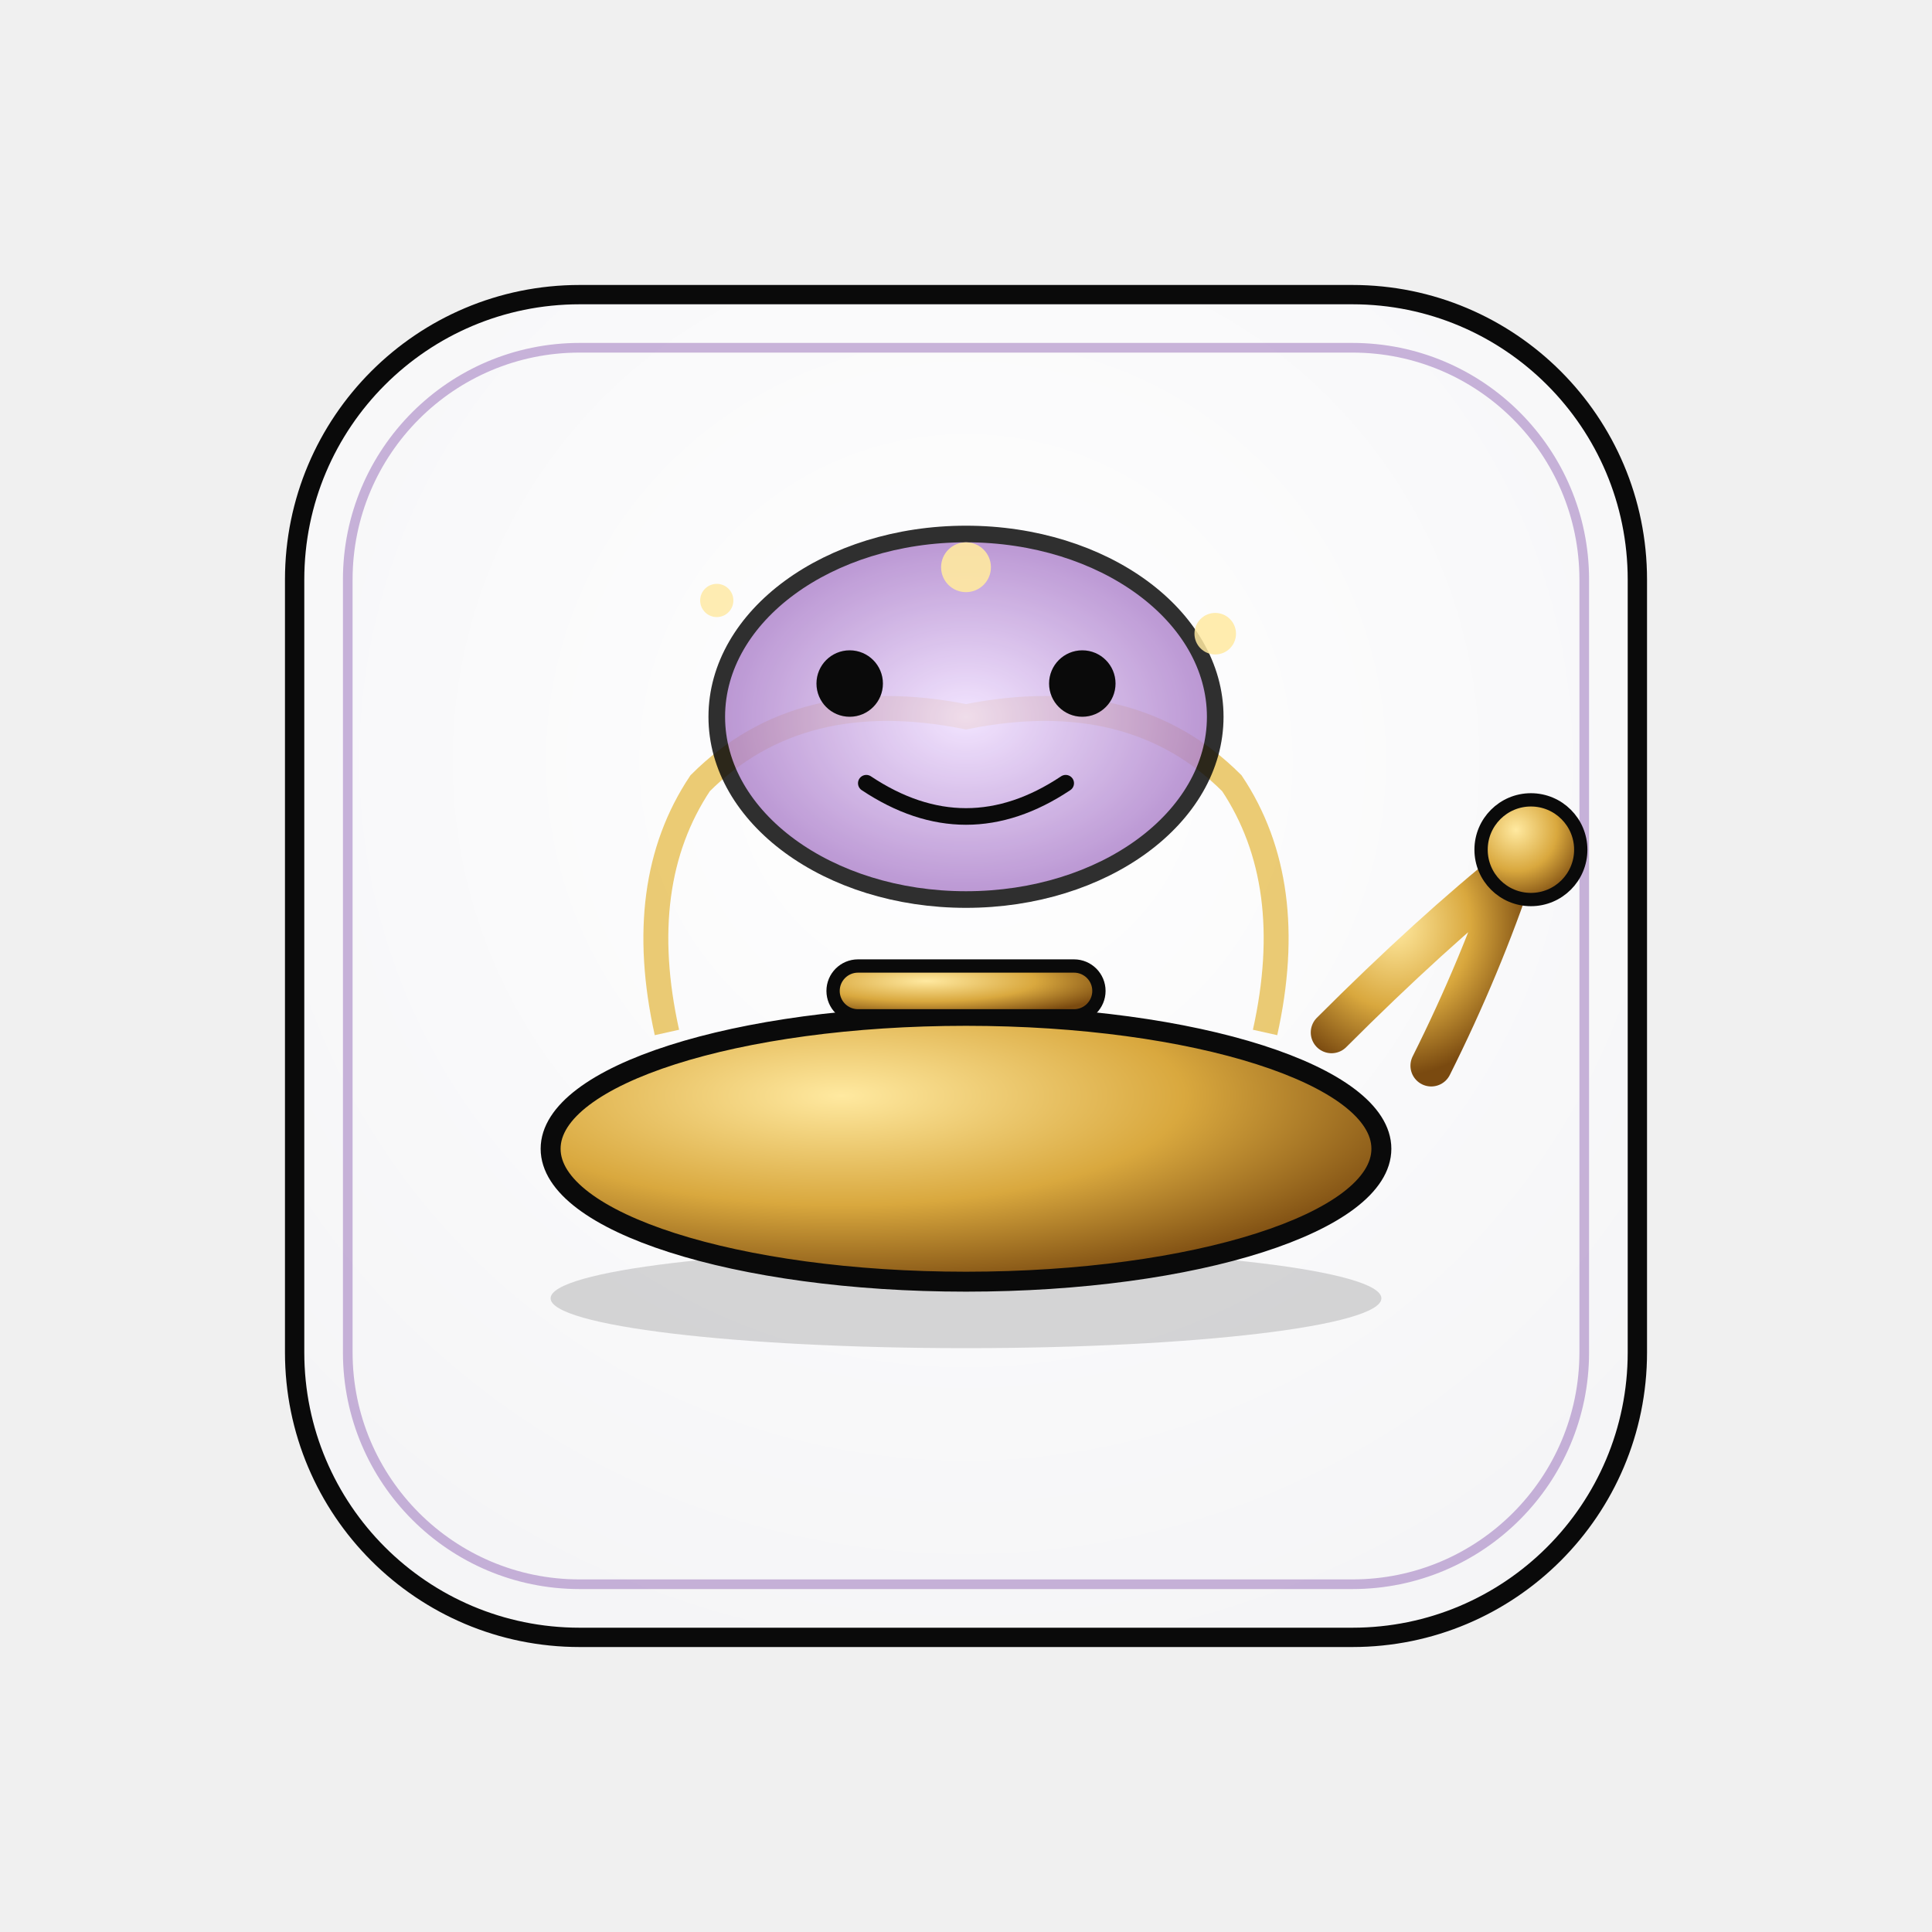
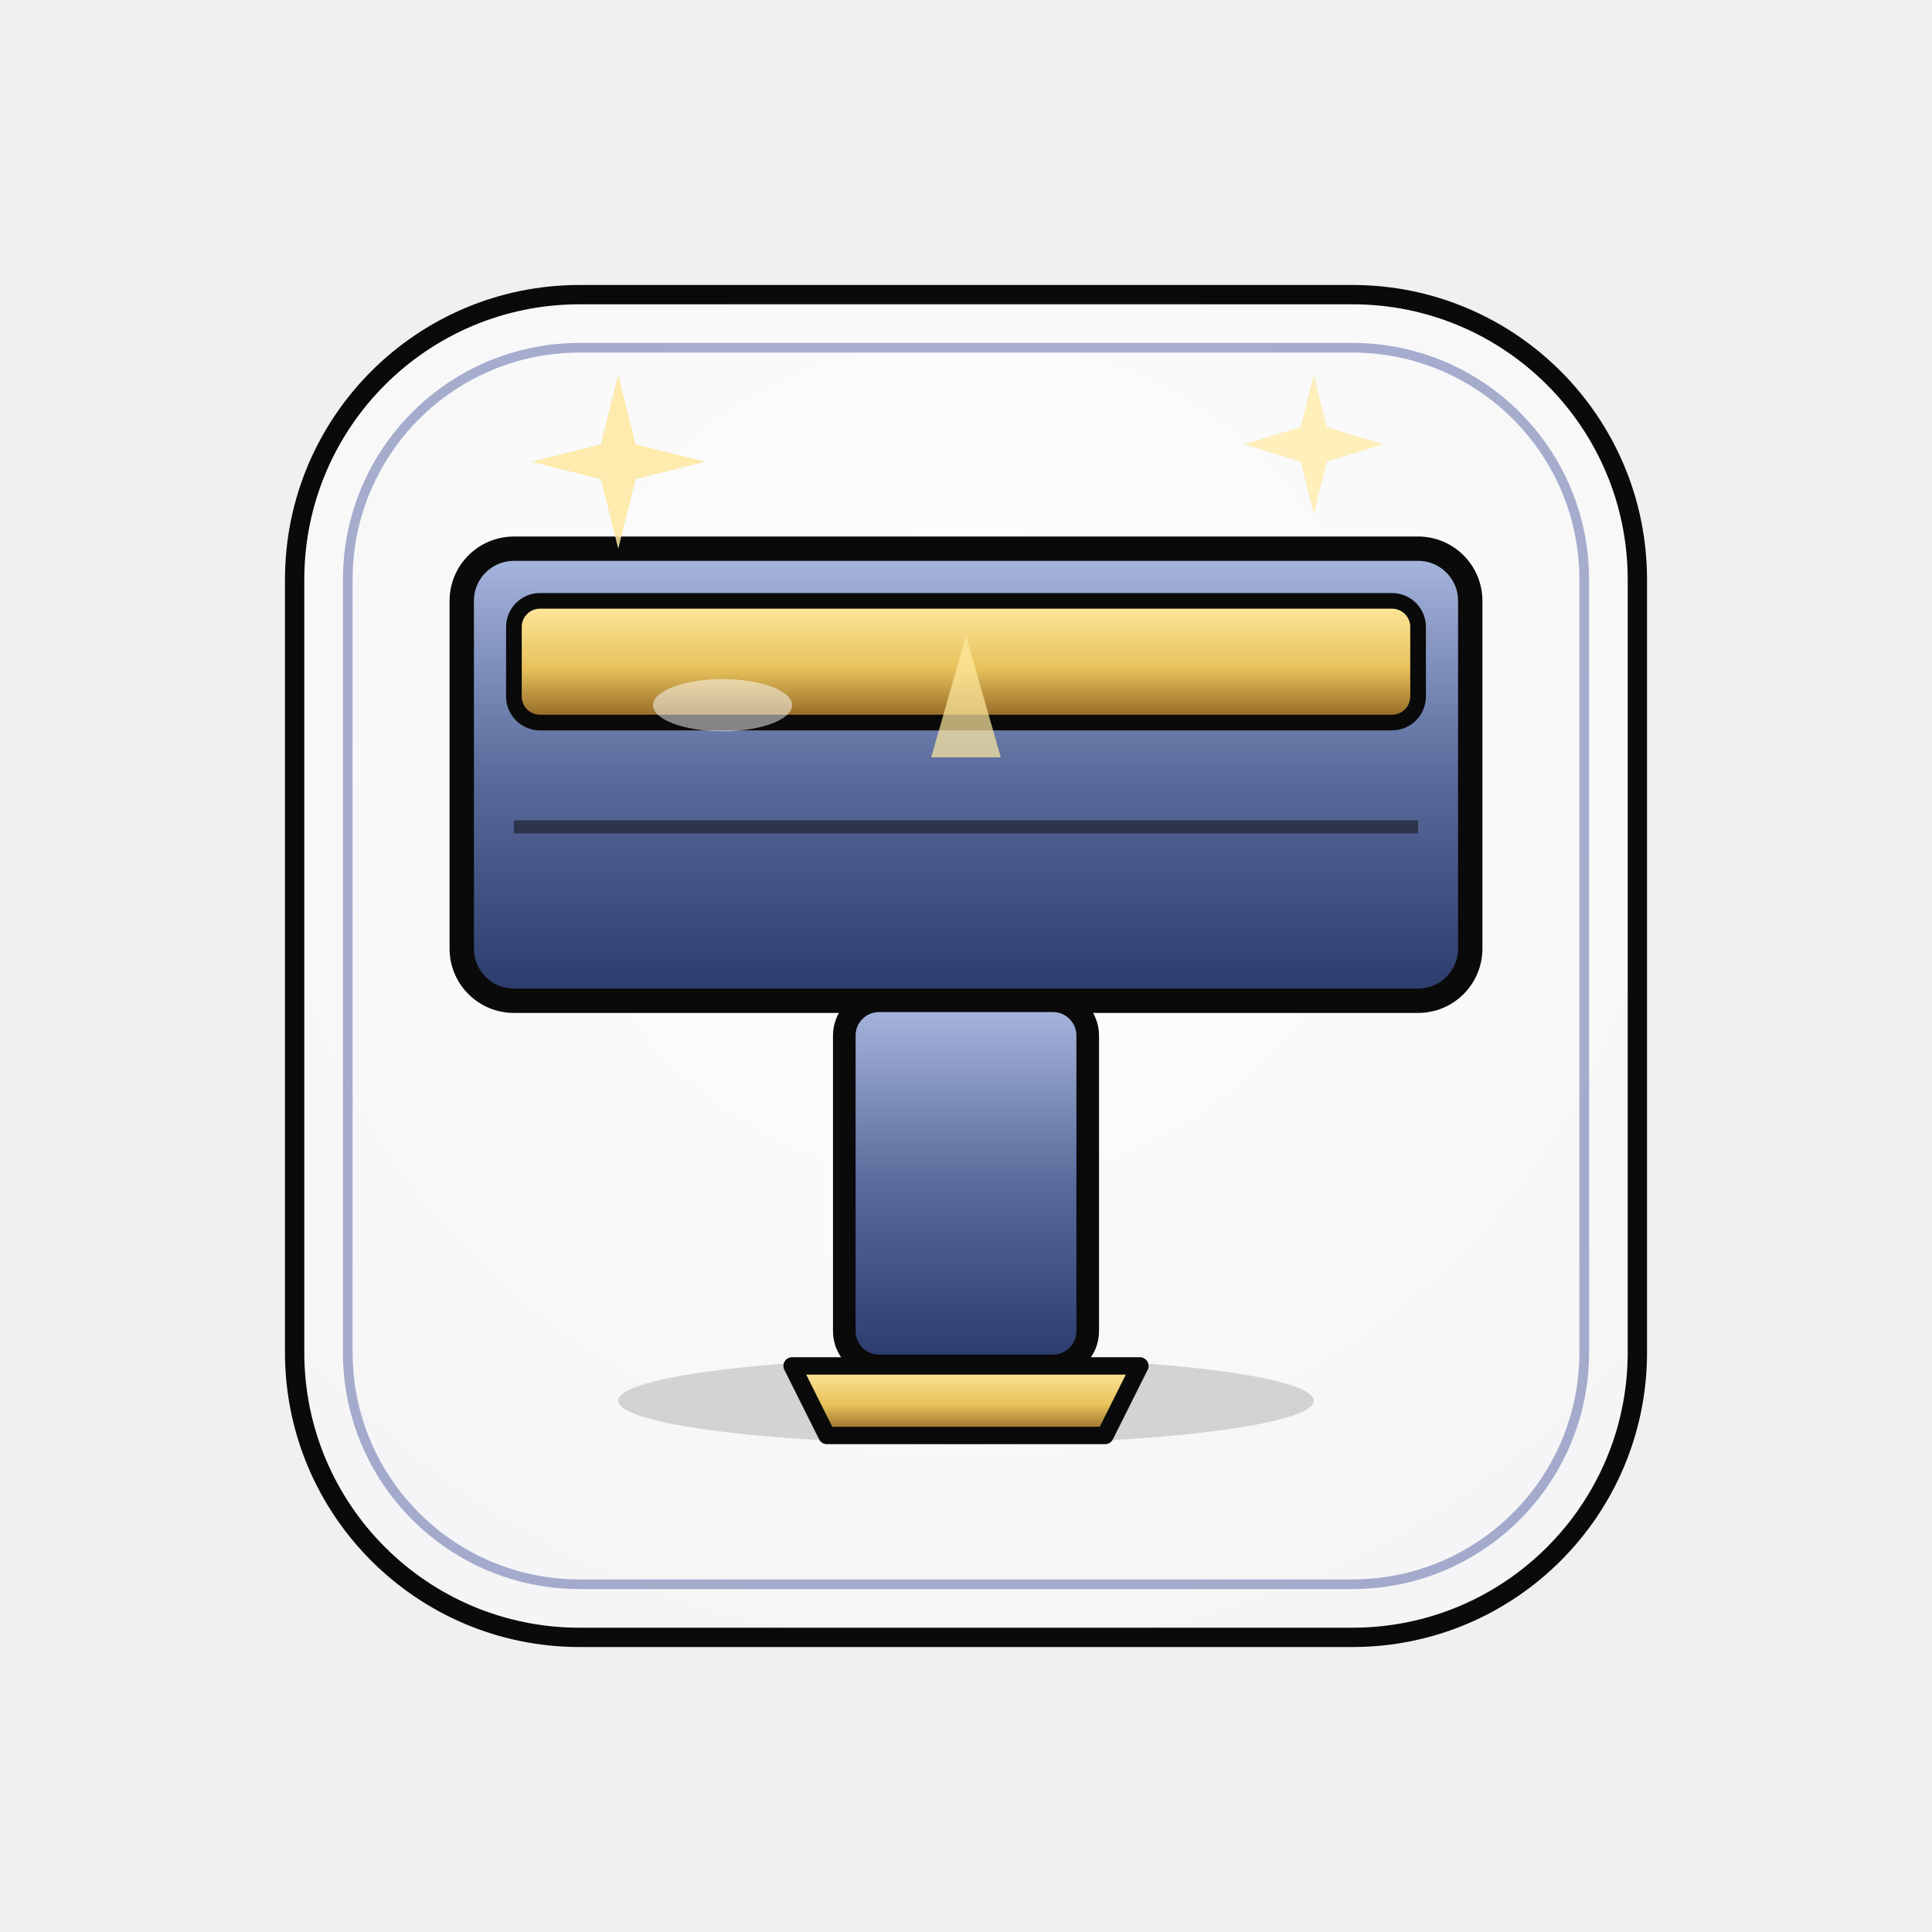
<svg xmlns="http://www.w3.org/2000/svg" viewBox="0 0 200 200" width="200" height="200">
  <defs>
    <radialGradient id="as-bg" cx="50%" cy="35%" r="75%">
      <stop offset="0%" stop-color="#ffffff" />
      <stop offset="100%" stop-color="#f4f4f6" />
    </radialGradient>
-     <radialGradient id="as-lamp2" cx="35%" cy="30%" r="75%">
+     <linearGradient id="as-hammer" x1="0" y1="0" x2="0" y2="1">
+       <stop offset="0%" stop-color="#a8b8e0" />
+       <stop offset="50%" stop-color="#5a6a9a" />
+       <stop offset="100%" stop-color="#2a3a6a" />
+     </linearGradient>
+     <linearGradient id="as-gold" x1="0" y1="0" x2="0" y2="1">
      <stop offset="0%" stop-color="#ffe9a0" />
-       <stop offset="55%" stop-color="#d9a83e" />
-       <stop offset="100%" stop-color="#7a4a10" />
-     </radialGradient>
-     <radialGradient id="as-genie2" cx="40%" cy="30%" r="75%">
-       <stop offset="0%" stop-color="#d8b0ff" />
-       <stop offset="55%" stop-color="#5a6aba" />
-       <stop offset="100%" stop-color="#4a5aaa" />
-     </radialGradient>
-     <radialGradient id="as-smoke" cx="50%" cy="50%" r="60%">
-       <stop offset="0%" stop-color="#f0e0ff" />
-       <stop offset="100%" stop-color="#a070c0" />
-     </radialGradient>
+       <stop offset="55%" stop-color="#e8c25c" />
+       <stop offset="100%" stop-color="#8a6020" />
+     </linearGradient>
  </defs>
  <rect x="30" y="30" width="140" height="140" rx="30" fill="url(#as-bg)" />
  <rect x="30.5" y="30.5" width="139" height="139" rx="29.5" fill="none" stroke="#0a0a0a" stroke-width="2" />
-   <rect x="36" y="36" width="128" height="128" rx="24" fill="none" stroke="rgba(106,47,154,.35)" stroke-width="1" />
-   <g transform="translate(100,100) scale(0.86) translate(-100,-100)">
-     <ellipse cx="100" cy="140" rx="50" ry="6" fill="#000" opacity=".15" />
-     <ellipse cx="100" cy="122" rx="50" ry="16" fill="url(#as-lamp2)" stroke="#0a0a0a" stroke-width="2.4" />
-     <path d="M144 108 Q156 96 166 88 Q162 100 156 112" stroke="url(#as-lamp2)" stroke-width="5" fill="none" stroke-linecap="round" />
-     <circle cx="168" cy="86" r="6" fill="url(#as-lamp2)" stroke="#0a0a0a" stroke-width="1.6" />
-     <path d="M64 108 Q60 90 68 78 Q80 66 100 70 Q120 66 132 78 Q140 90 136 108" stroke="#e8c25c" stroke-width="3" fill="none" opacity=".85" />
-     <ellipse cx="100" cy="70" rx="30" ry="22" fill="url(#as-smoke)" stroke="#0a0a0a" stroke-width="2" opacity=".85" />
-     <circle cx="86" cy="66" r="4" fill="#0a0a0a" />
-     <circle cx="114" cy="66" r="4" fill="#0a0a0a" />
-     <path d="M88 78 Q100 86 112 78" stroke="#0a0a0a" stroke-width="2" fill="none" stroke-linecap="round" />
-     <circle cx="100" cy="52" r="3" fill="#ffe9a0" opacity=".9" />
-     <circle cx="70" cy="56" r="2" fill="#ffe9a0" opacity=".8" />
-     <circle cx="130" cy="60" r="2.5" fill="#ffe9a0" opacity=".85" />
-     <rect x="84" y="100" width="32" height="6" rx="3" fill="url(#as-lamp2)" stroke="#0a0a0a" stroke-width="1.6" />
+   <rect x="36" y="36" width="128" height="128" rx="24" fill="none" stroke="rgba(42,58,138,.4)" stroke-width="1" />
+   <g transform="translate(100,100) scale(0.9) translate(-100,-100)">
+     <ellipse cx="100" cy="150" rx="40" ry="5" fill="#000" opacity=".15" />
+     <rect x="42" y="52" width="116" height="52" rx="6" fill="url(#as-hammer)" stroke="#0a0a0a" stroke-width="2.8" />
+     <rect x="48" y="58" width="104" height="14" rx="3" fill="url(#as-gold)" stroke="#0a0a0a" stroke-width="1.8" />
+     <path d="M48 84 L152 84" stroke="#0a0a0a" stroke-width="1.5" opacity=".5" />
+     <rect x="86" y="104" width="28" height="42" rx="4" fill="url(#as-hammer)" stroke="#0a0a0a" stroke-width="2.6" />
+     <path d="M80 146 L120 146 L116 154 L84 154 Z" fill="url(#as-gold)" stroke="#0a0a0a" stroke-width="2" stroke-linejoin="round" />
+     <path d="M100 62 L96 76 L104 76 Z" fill="#ffe9a0" opacity=".7" />
+     <path d="M60 32 L62 40 L70 42 L62 44 L60 52 L58 44 L50 42 L58 40 Z" fill="#ffe9a0" opacity=".85" />
+     <path d="M140 32 L141.5 38 L148 40 L141.5 42 L140 48 L138.5 42 L132 40 L138.5 38 Z" fill="#ffe9a0" opacity=".7" />
+     <ellipse cx="72" cy="70" rx="8" ry="3" fill="#fff" opacity=".5" />
  </g>
</svg>
